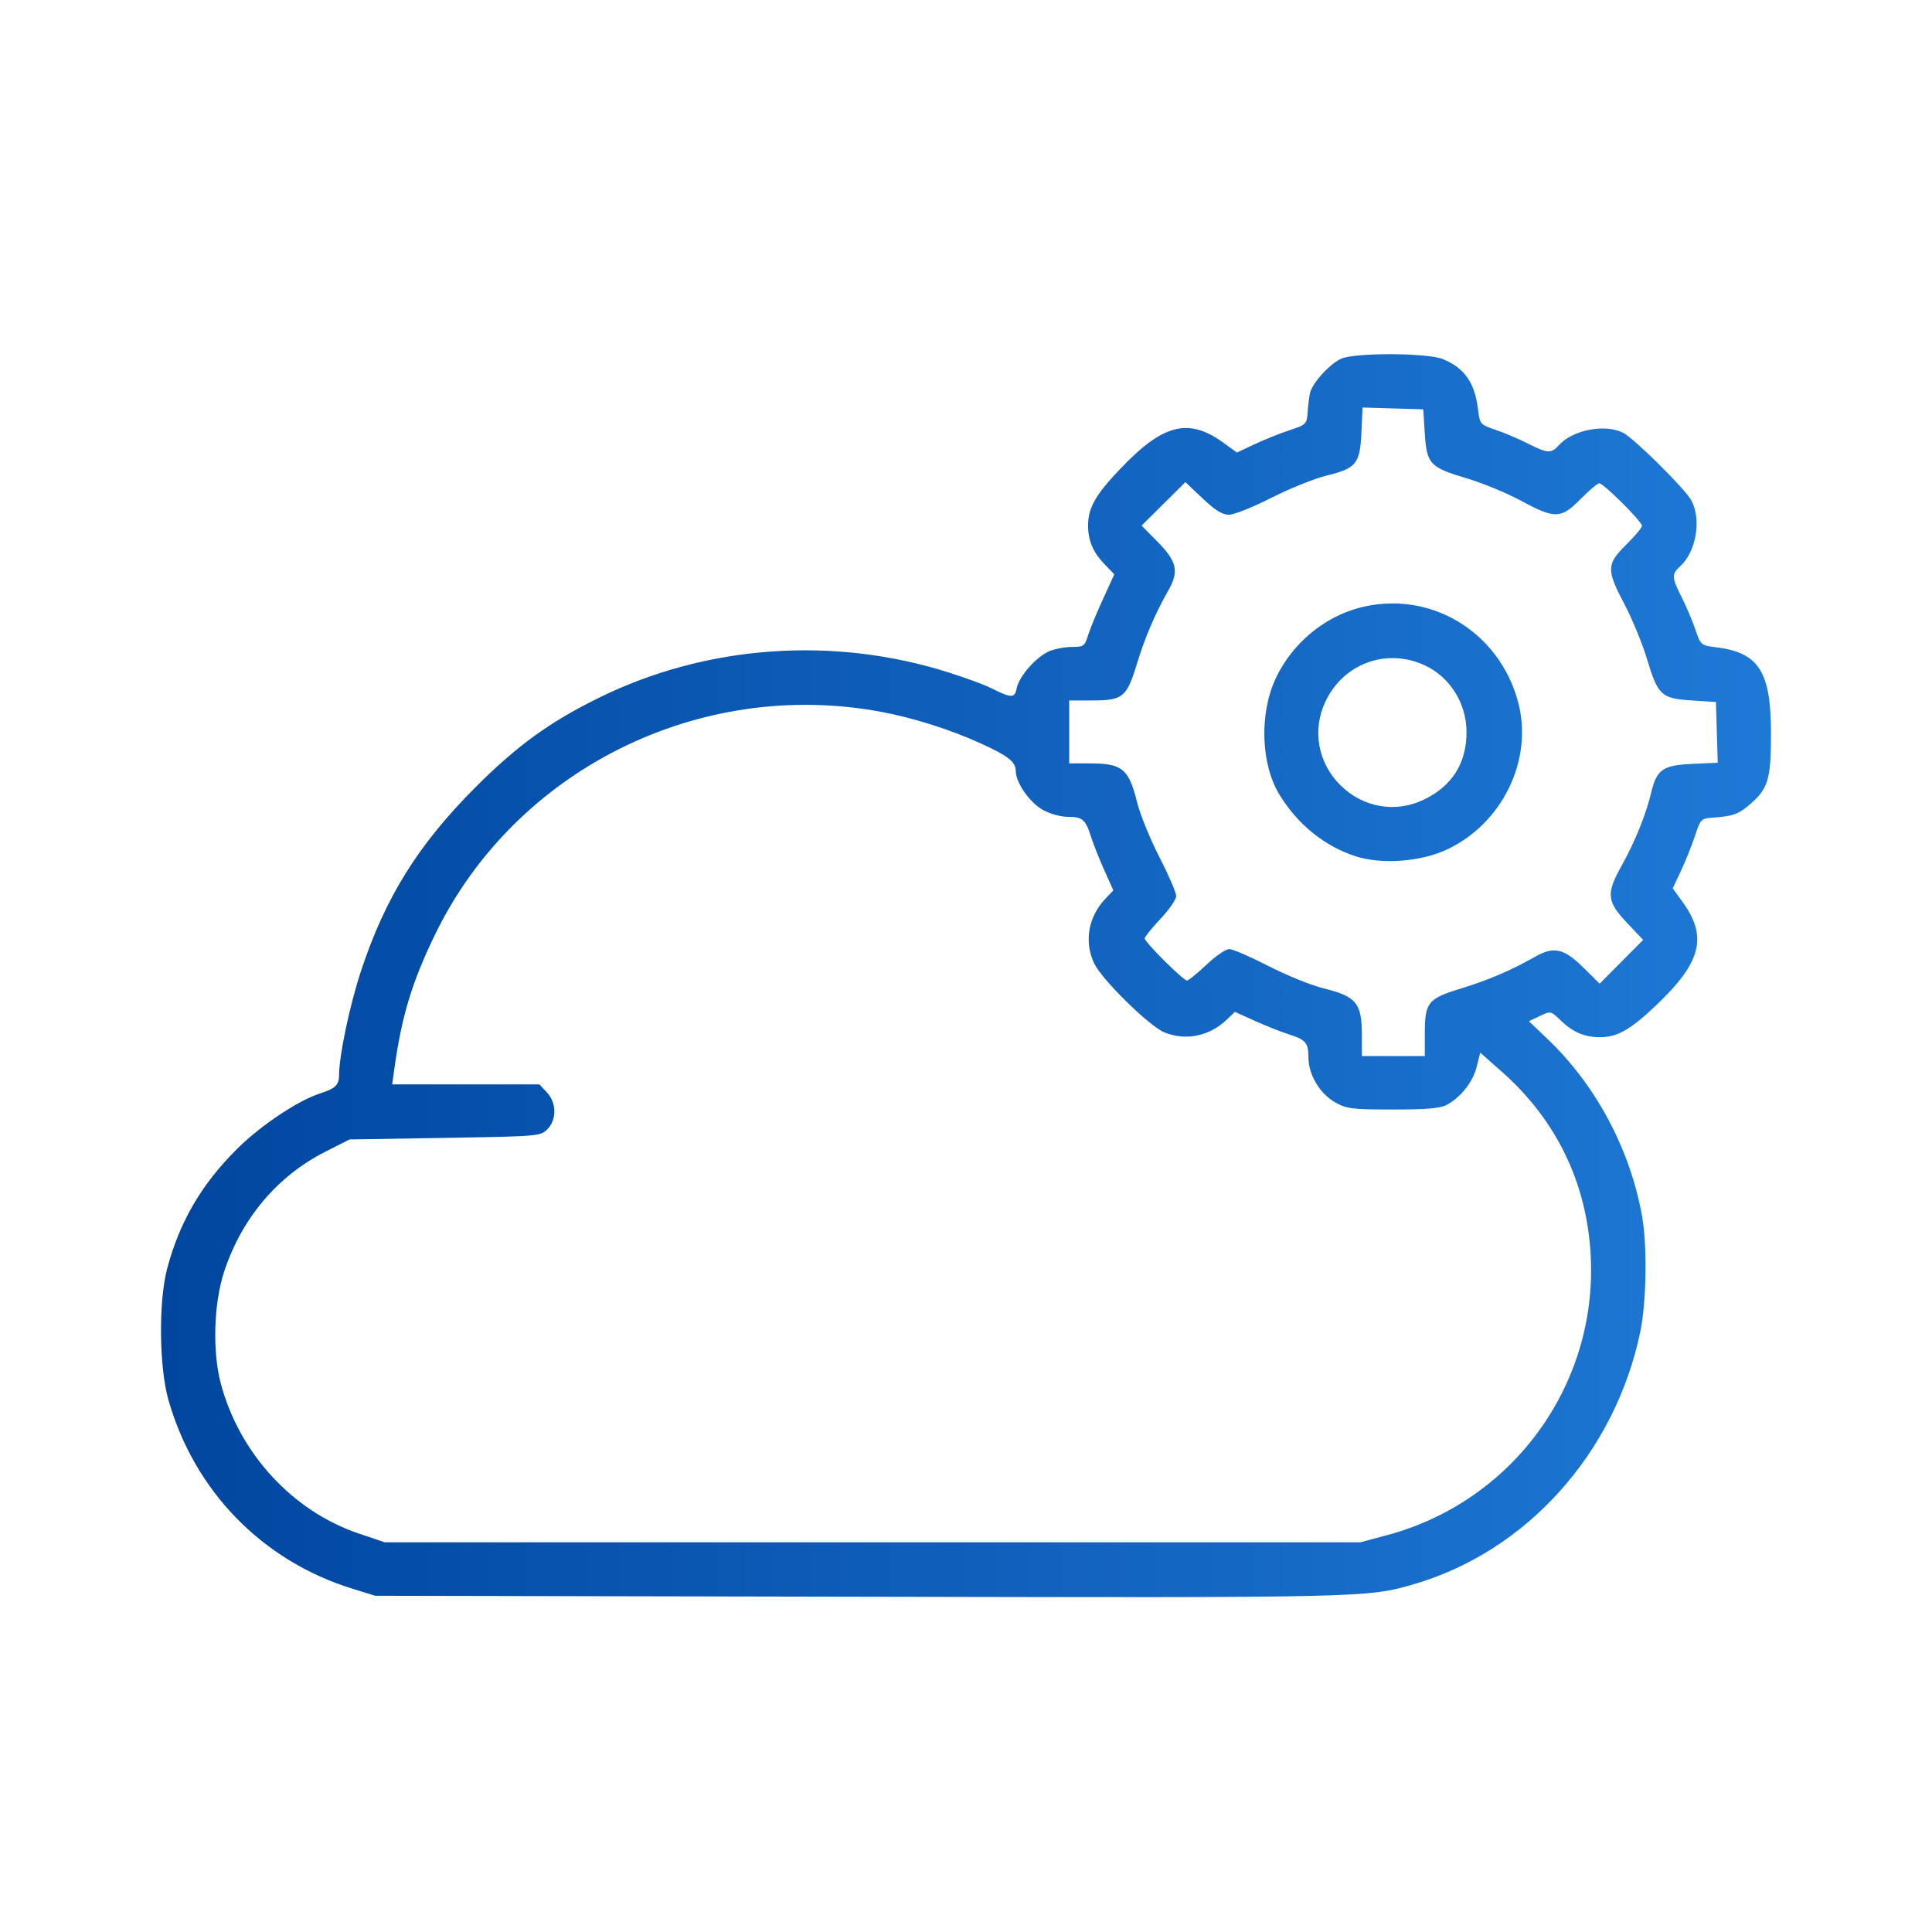
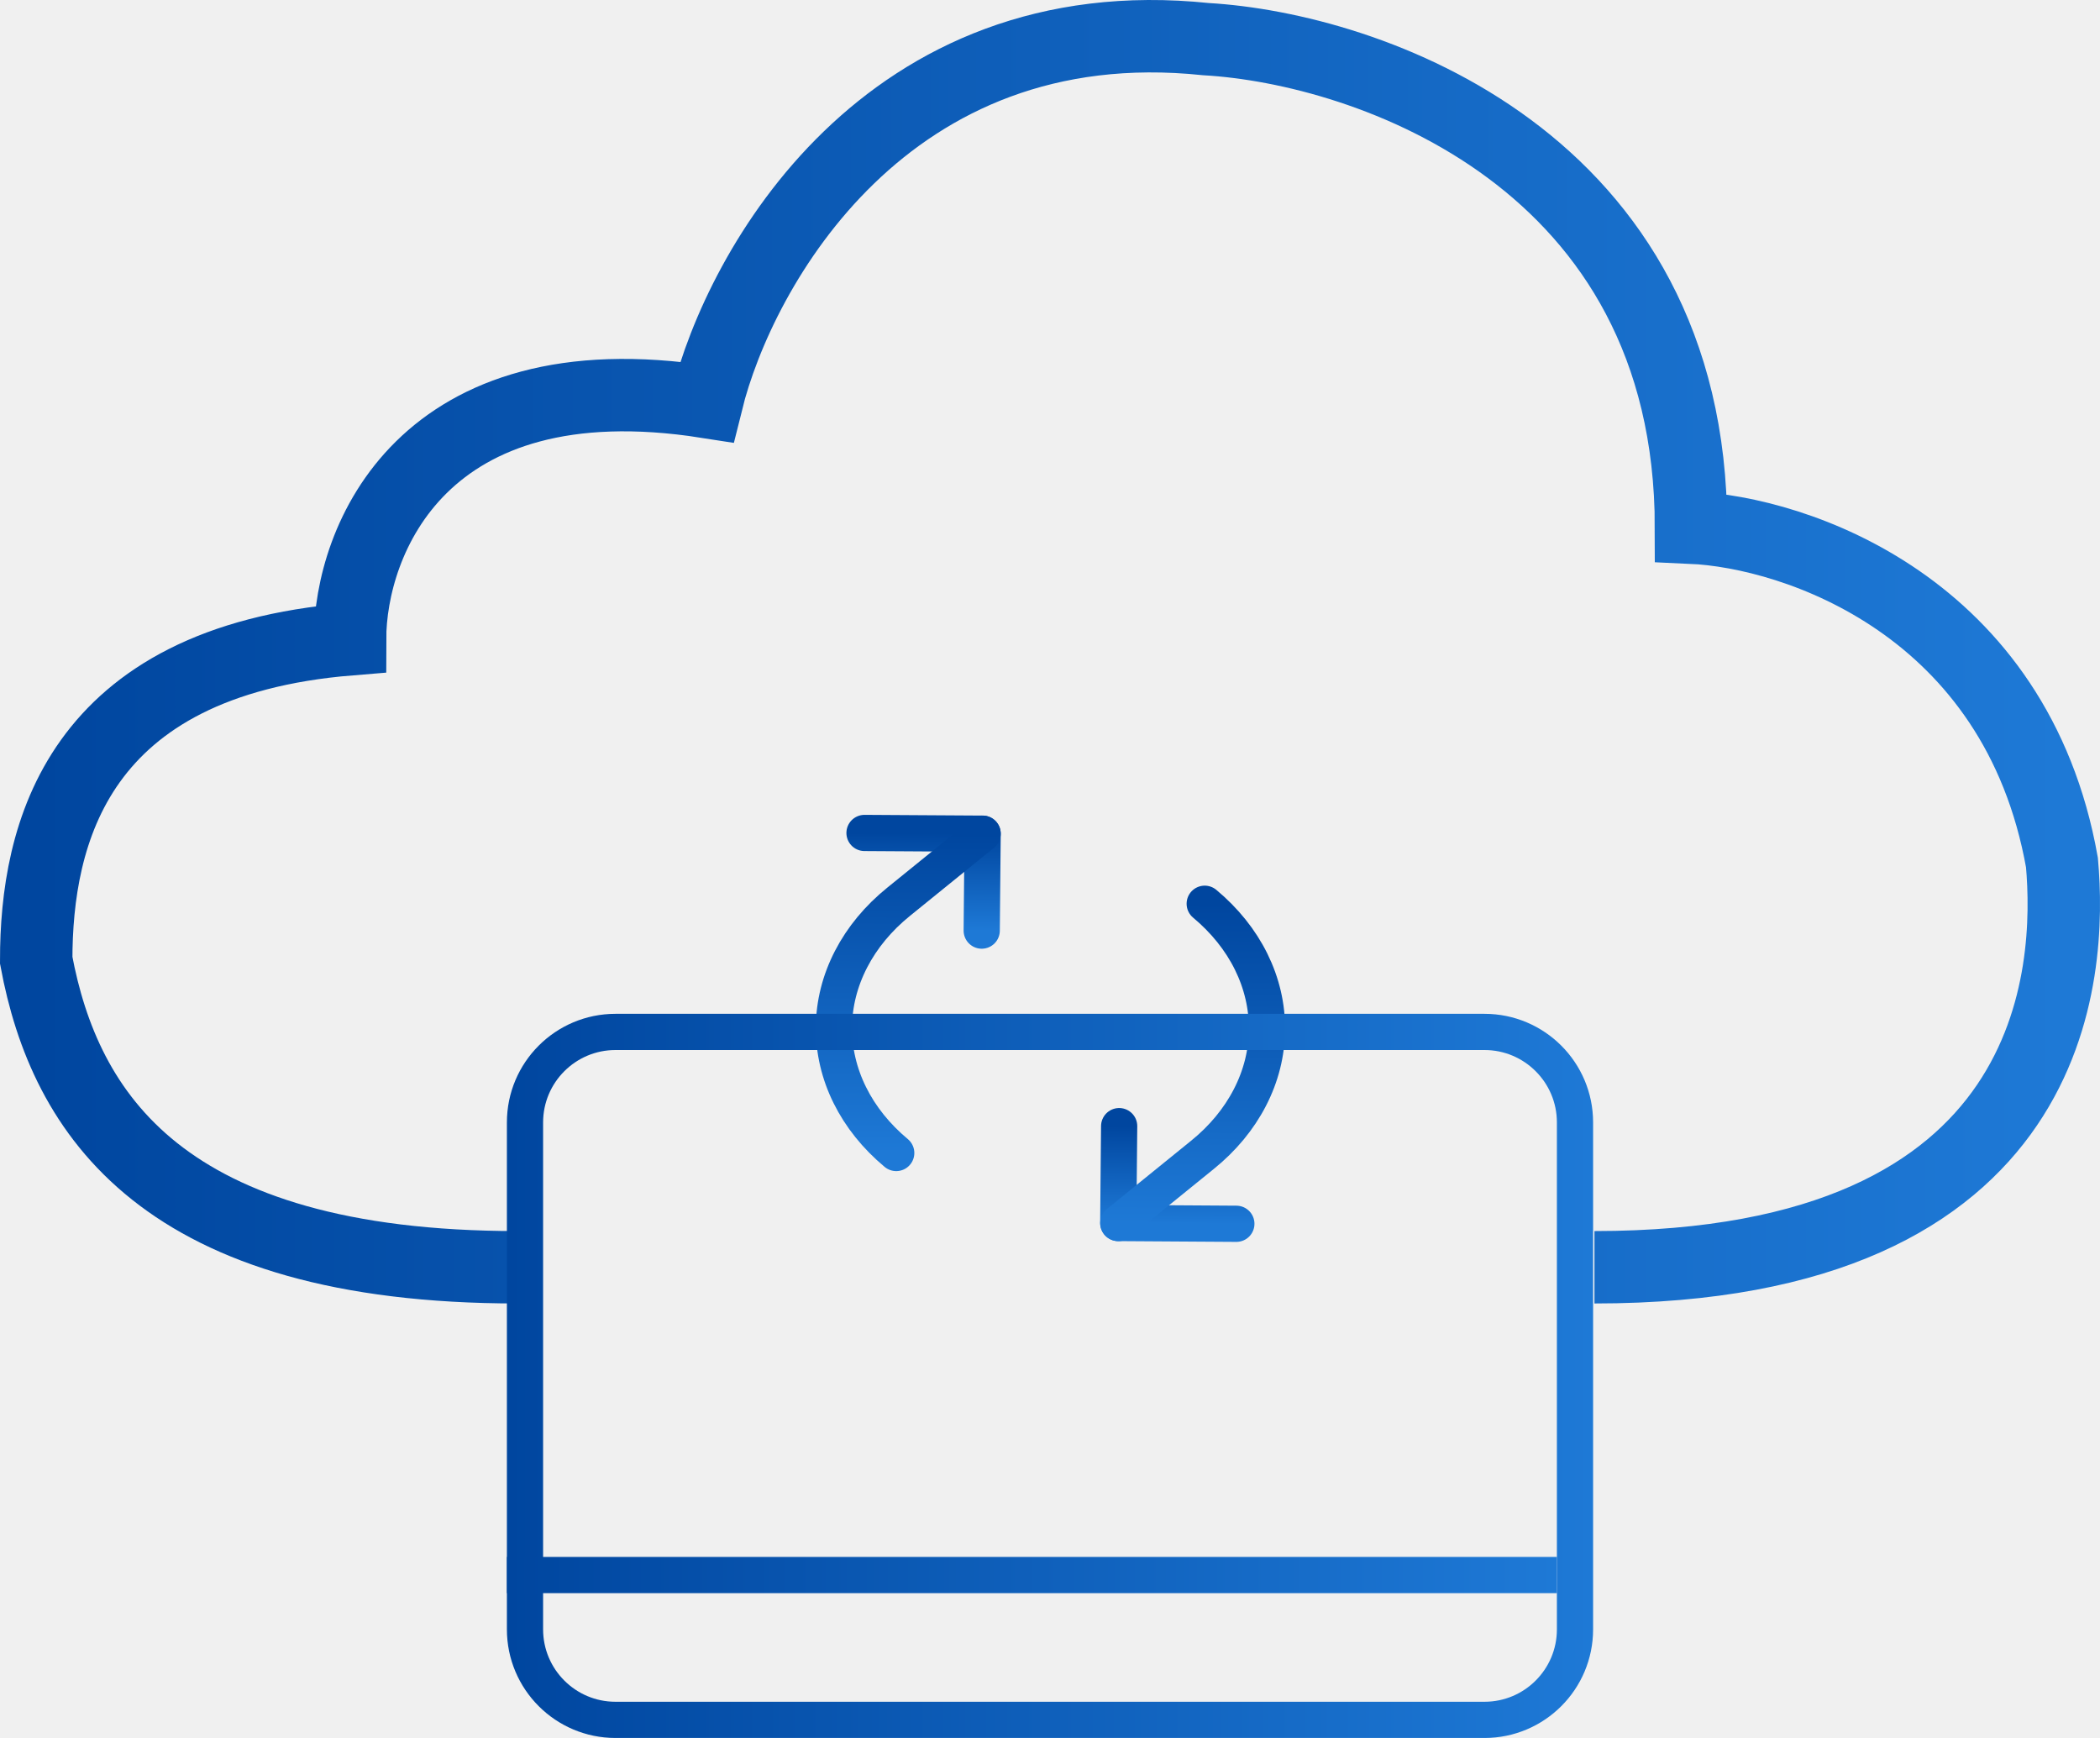
- <svg xmlns="http://www.w3.org/2000/svg" width="60" height="60" viewBox="0 0 60 60" fill="none">
-   <rect width="60" height="60" fill="white" />
-   <path fill-rule="evenodd" clip-rule="evenodd" d="M41.657 11.138C41.305 11.291 40.753 11.895 40.685 12.201C40.658 12.321 40.624 12.591 40.61 12.801C40.585 13.171 40.567 13.189 40.046 13.361C39.751 13.459 39.262 13.655 38.961 13.797L38.414 14.054L37.993 13.749C36.907 12.962 36.115 13.165 34.779 14.572C34.019 15.371 33.791 15.775 33.791 16.319C33.791 16.789 33.946 17.154 34.303 17.523L34.606 17.838L34.257 18.598C34.065 19.016 33.856 19.523 33.793 19.725C33.686 20.067 33.653 20.091 33.292 20.091C33.079 20.091 32.763 20.151 32.589 20.223C32.186 20.392 31.65 21 31.575 21.372C31.512 21.691 31.417 21.689 30.761 21.361C30.573 21.267 30.001 21.056 29.491 20.893C25.893 19.744 21.945 20.025 18.606 21.667C17.074 22.42 16.067 23.149 14.778 24.438C12.991 26.223 11.971 27.858 11.214 30.147C10.863 31.209 10.53 32.787 10.53 33.389C10.53 33.695 10.416 33.805 9.94 33.958C9.257 34.177 8.103 34.947 7.374 35.669C6.262 36.771 5.581 37.934 5.192 39.394C4.92 40.419 4.94 42.456 5.232 43.48C6.039 46.309 8.147 48.472 10.937 49.336L11.654 49.558L26.705 49.588C42.419 49.62 42.461 49.62 43.907 49.199C47.418 48.177 50.161 45.117 50.943 41.349C51.132 40.434 51.159 38.698 50.998 37.782C50.632 35.705 49.567 33.704 48.063 32.27L47.482 31.715L47.821 31.554C48.159 31.392 48.161 31.393 48.477 31.698C48.848 32.056 49.212 32.211 49.683 32.211C50.227 32.211 50.631 31.982 51.43 31.223C52.837 29.887 53.04 29.095 52.253 28.009L51.948 27.588L52.205 27.041C52.347 26.739 52.542 26.251 52.64 25.956C52.813 25.435 52.83 25.417 53.201 25.392C53.827 25.349 54.001 25.284 54.377 24.954C54.914 24.483 55 24.181 55 22.779C55 20.86 54.624 20.267 53.303 20.103C52.825 20.043 52.817 20.037 52.653 19.554C52.562 19.285 52.371 18.836 52.229 18.555C51.916 17.94 51.91 17.83 52.176 17.59C52.675 17.138 52.847 16.146 52.529 15.544C52.346 15.198 50.753 13.617 50.411 13.442C49.849 13.155 48.845 13.347 48.412 13.826C48.172 14.091 48.062 14.085 47.447 13.773C47.166 13.631 46.717 13.44 46.448 13.349C45.965 13.185 45.959 13.177 45.899 12.699C45.797 11.879 45.484 11.433 44.81 11.152C44.343 10.957 42.096 10.947 41.657 11.138ZM44.249 13.467C44.31 14.415 44.404 14.514 45.568 14.861C46.052 15.005 46.807 15.317 47.245 15.555C48.29 16.121 48.479 16.115 49.087 15.498C49.352 15.229 49.613 15.009 49.667 15.009C49.8 15.009 50.993 16.197 50.993 16.329C50.993 16.387 50.773 16.65 50.504 16.915C49.889 17.521 49.884 17.693 50.451 18.769C50.69 19.223 51.002 19.981 51.145 20.454C51.488 21.596 51.59 21.692 52.535 21.753L53.29 21.802L53.318 22.744L53.345 23.687L52.57 23.722C51.64 23.764 51.452 23.893 51.28 24.612C51.115 25.302 50.772 26.15 50.362 26.882C49.877 27.75 49.899 27.994 50.522 28.653L51.029 29.189L50.354 29.869L49.679 30.549L49.187 30.063C48.566 29.449 48.261 29.379 47.67 29.715C46.934 30.134 46.211 30.443 45.358 30.703C44.348 31.011 44.249 31.134 44.249 32.086V32.797H43.272H42.294V32.155C42.294 31.148 42.128 30.946 41.083 30.688C40.712 30.596 39.95 30.286 39.388 29.998C38.827 29.71 38.28 29.474 38.175 29.474C38.069 29.474 37.749 29.694 37.465 29.963C37.181 30.232 36.91 30.451 36.863 30.451C36.747 30.451 35.55 29.259 35.55 29.144C35.55 29.094 35.77 28.821 36.039 28.536C36.308 28.252 36.528 27.933 36.528 27.827C36.528 27.721 36.292 27.175 36.004 26.614C35.716 26.052 35.406 25.289 35.314 24.919C35.056 23.874 34.854 23.708 33.846 23.708H33.205V22.73V21.753H33.916C34.867 21.753 34.991 21.654 35.299 20.643C35.559 19.791 35.868 19.068 36.286 18.332C36.622 17.741 36.553 17.436 35.939 16.815L35.453 16.323L36.133 15.648L36.813 14.973L37.349 15.48C37.739 15.848 37.961 15.986 38.165 15.986C38.32 15.986 38.91 15.751 39.477 15.463C40.044 15.175 40.819 14.863 41.198 14.77C42.123 14.543 42.236 14.403 42.28 13.432L42.315 12.656L43.258 12.684L44.2 12.712L44.249 13.467ZM42.199 18.88C41.093 19.177 40.116 20.005 39.619 21.067C39.104 22.167 39.156 23.738 39.738 24.685C40.302 25.603 41.13 26.275 42.085 26.588C42.897 26.855 44.114 26.767 44.935 26.383C46.665 25.573 47.623 23.588 47.146 21.802C46.555 19.588 44.368 18.297 42.199 18.88ZM44.239 20.659C45.023 21.019 45.538 21.832 45.544 22.718C45.55 23.7 45.094 24.421 44.2 24.843C43.327 25.256 42.315 25.074 41.622 24.38C40.929 23.688 40.747 22.678 41.156 21.801C41.711 20.61 43.051 20.113 44.239 20.659ZM27.382 22.11C28.38 22.298 29.519 22.659 30.453 23.085C31.311 23.476 31.543 23.658 31.545 23.943C31.547 24.302 31.972 24.917 32.376 25.146C32.603 25.274 32.932 25.367 33.168 25.368C33.623 25.369 33.714 25.45 33.889 26.004C33.957 26.219 34.139 26.678 34.294 27.023L34.576 27.652L34.336 27.903C33.799 28.463 33.662 29.237 33.978 29.914C34.212 30.415 35.684 31.863 36.158 32.06C36.816 32.333 37.561 32.181 38.099 31.666L38.35 31.425L38.978 31.707C39.324 31.862 39.782 32.045 39.997 32.113C40.552 32.288 40.633 32.379 40.634 32.834C40.636 33.377 40.984 33.962 41.465 34.235C41.818 34.435 41.984 34.456 43.252 34.457C44.268 34.458 44.722 34.421 44.914 34.321C45.355 34.09 45.737 33.612 45.857 33.14L45.971 32.692L46.635 33.279C48.336 34.78 49.284 36.741 49.401 39.003C49.61 43.024 46.972 46.637 43.068 47.678L42.245 47.898H27.096H11.947L11.136 47.623C9.082 46.928 7.43 45.129 6.856 42.962C6.592 41.968 6.637 40.476 6.961 39.492C7.504 37.839 8.611 36.526 10.099 35.77L10.853 35.387L13.816 35.338C16.719 35.29 16.784 35.285 16.997 35.072C17.295 34.774 17.288 34.249 16.983 33.924L16.751 33.677H14.465H12.179L12.244 33.212C12.473 31.562 12.791 30.507 13.508 29.029C15.995 23.902 21.72 21.047 27.382 22.11Z" fill="url(#paint0_linear_2542_26889)" />
+ <svg xmlns="http://www.w3.org/2000/svg" width="58" height="48" viewBox="0 0 58 48" fill="none">
+   <path d="M30.91 31.102L30.885 33.778L34.147 33.799" stroke="url(#paint0_linear_1_345)" stroke-linecap="round" stroke-linejoin="round" />
+   <path d="M33.273 24.96C33.824 25.419 34.26 25.962 34.555 26.559C34.85 27.156 34.999 27.795 34.993 28.44C34.987 29.084 34.827 29.721 34.52 30.314C34.214 30.907 33.768 31.445 33.208 31.897L30.887 33.779" stroke="url(#paint1_linear_1_345)" stroke-linecap="round" stroke-linejoin="round" />
+   <path d="M27.114 25.702L27.139 23.025L23.877 23.005" stroke="url(#paint2_linear_1_345)" stroke-linecap="round" stroke-linejoin="round" />
+   <path d="M24.753 31.844C24.202 31.385 23.766 30.842 23.471 30.245C23.175 29.648 23.027 29.009 23.032 28.364C23.038 27.72 23.199 27.083 23.506 26.49C23.812 25.897 24.258 25.359 24.817 24.907L27.139 23.025" stroke="url(#paint3_linear_1_345)" stroke-linecap="round" stroke-linejoin="round" />
+   <path d="M44.037 35C56.949 35 57.211 26.777 56.949 23.822C55.688 16.73 49.594 14.7 46.704 14.572C46.704 4.396 37.774 1.338 33.309 1.081C24.483 0.156 20.438 7.377 19.518 11.102C11.638 9.869 9.668 14.957 9.668 17.655C2.104 18.272 1 23.051 1 26.52C1.788 30.76 4.499 35 14.296 35" stroke="url(#paint4_linear_1_345)" stroke-width="2" />
+   <rect x="14.5" y="28.5" width="29" height="19" rx="2.5" stroke="url(#paint5_linear_1_345)" />
+   <line x1="14" y1="43.5" x2="43" y2="43.5" stroke="url(#paint6_linear_1_345)" />
  <defs>
-     <linearGradient id="paint0_linear_2542_26889" x1="5" y1="30.822" x2="55" y2="30.822" gradientUnits="userSpaceOnUse">
+     <linearGradient id="paint0_linear_1_345" x1="32.497" y1="31.112" x2="32.48" y2="33.788" gradientUnits="userSpaceOnUse">
+       <stop stop-color="#00469F" />
+       <stop offset="1" stop-color="#1E79D6" />
+     </linearGradient>
+     <linearGradient id="paint1_linear_1_345" x1="32.942" y1="24.958" x2="32.887" y2="33.791" gradientUnits="userSpaceOnUse">
+       <stop stop-color="#00469F" />
+       <stop offset="1" stop-color="#1E79D6" />
+     </linearGradient>
+     <linearGradient id="paint2_linear_1_345" x1="25.464" y1="23.015" x2="25.447" y2="25.692" gradientUnits="userSpaceOnUse">
+       <stop stop-color="#00469F" />
+       <stop offset="1" stop-color="#1E79D6" />
+     </linearGradient>
+     <linearGradient id="paint3_linear_1_345" x1="25.056" y1="23.012" x2="25" y2="31.845" gradientUnits="userSpaceOnUse">
+       <stop stop-color="#00469F" />
+       <stop offset="1" stop-color="#1E79D6" />
+     </linearGradient>
+     <linearGradient id="paint4_linear_1_345" x1="1" y1="18.459" x2="57" y2="18.459" gradientUnits="userSpaceOnUse">
+       <stop stop-color="#00469F" />
+       <stop offset="1" stop-color="#1E79D6" />
+     </linearGradient>
+     <linearGradient id="paint5_linear_1_345" x1="14" y1="38.27" x2="44" y2="38.27" gradientUnits="userSpaceOnUse">
+       <stop stop-color="#00469F" />
+       <stop offset="1" stop-color="#1E79D6" />
+     </linearGradient>
+     <linearGradient id="paint6_linear_1_345" x1="14" y1="44.514" x2="43" y2="44.514" gradientUnits="userSpaceOnUse">
      <stop stop-color="#00469F" />
      <stop offset="1" stop-color="#1E79D6" />
    </linearGradient>
  </defs>
</svg>
